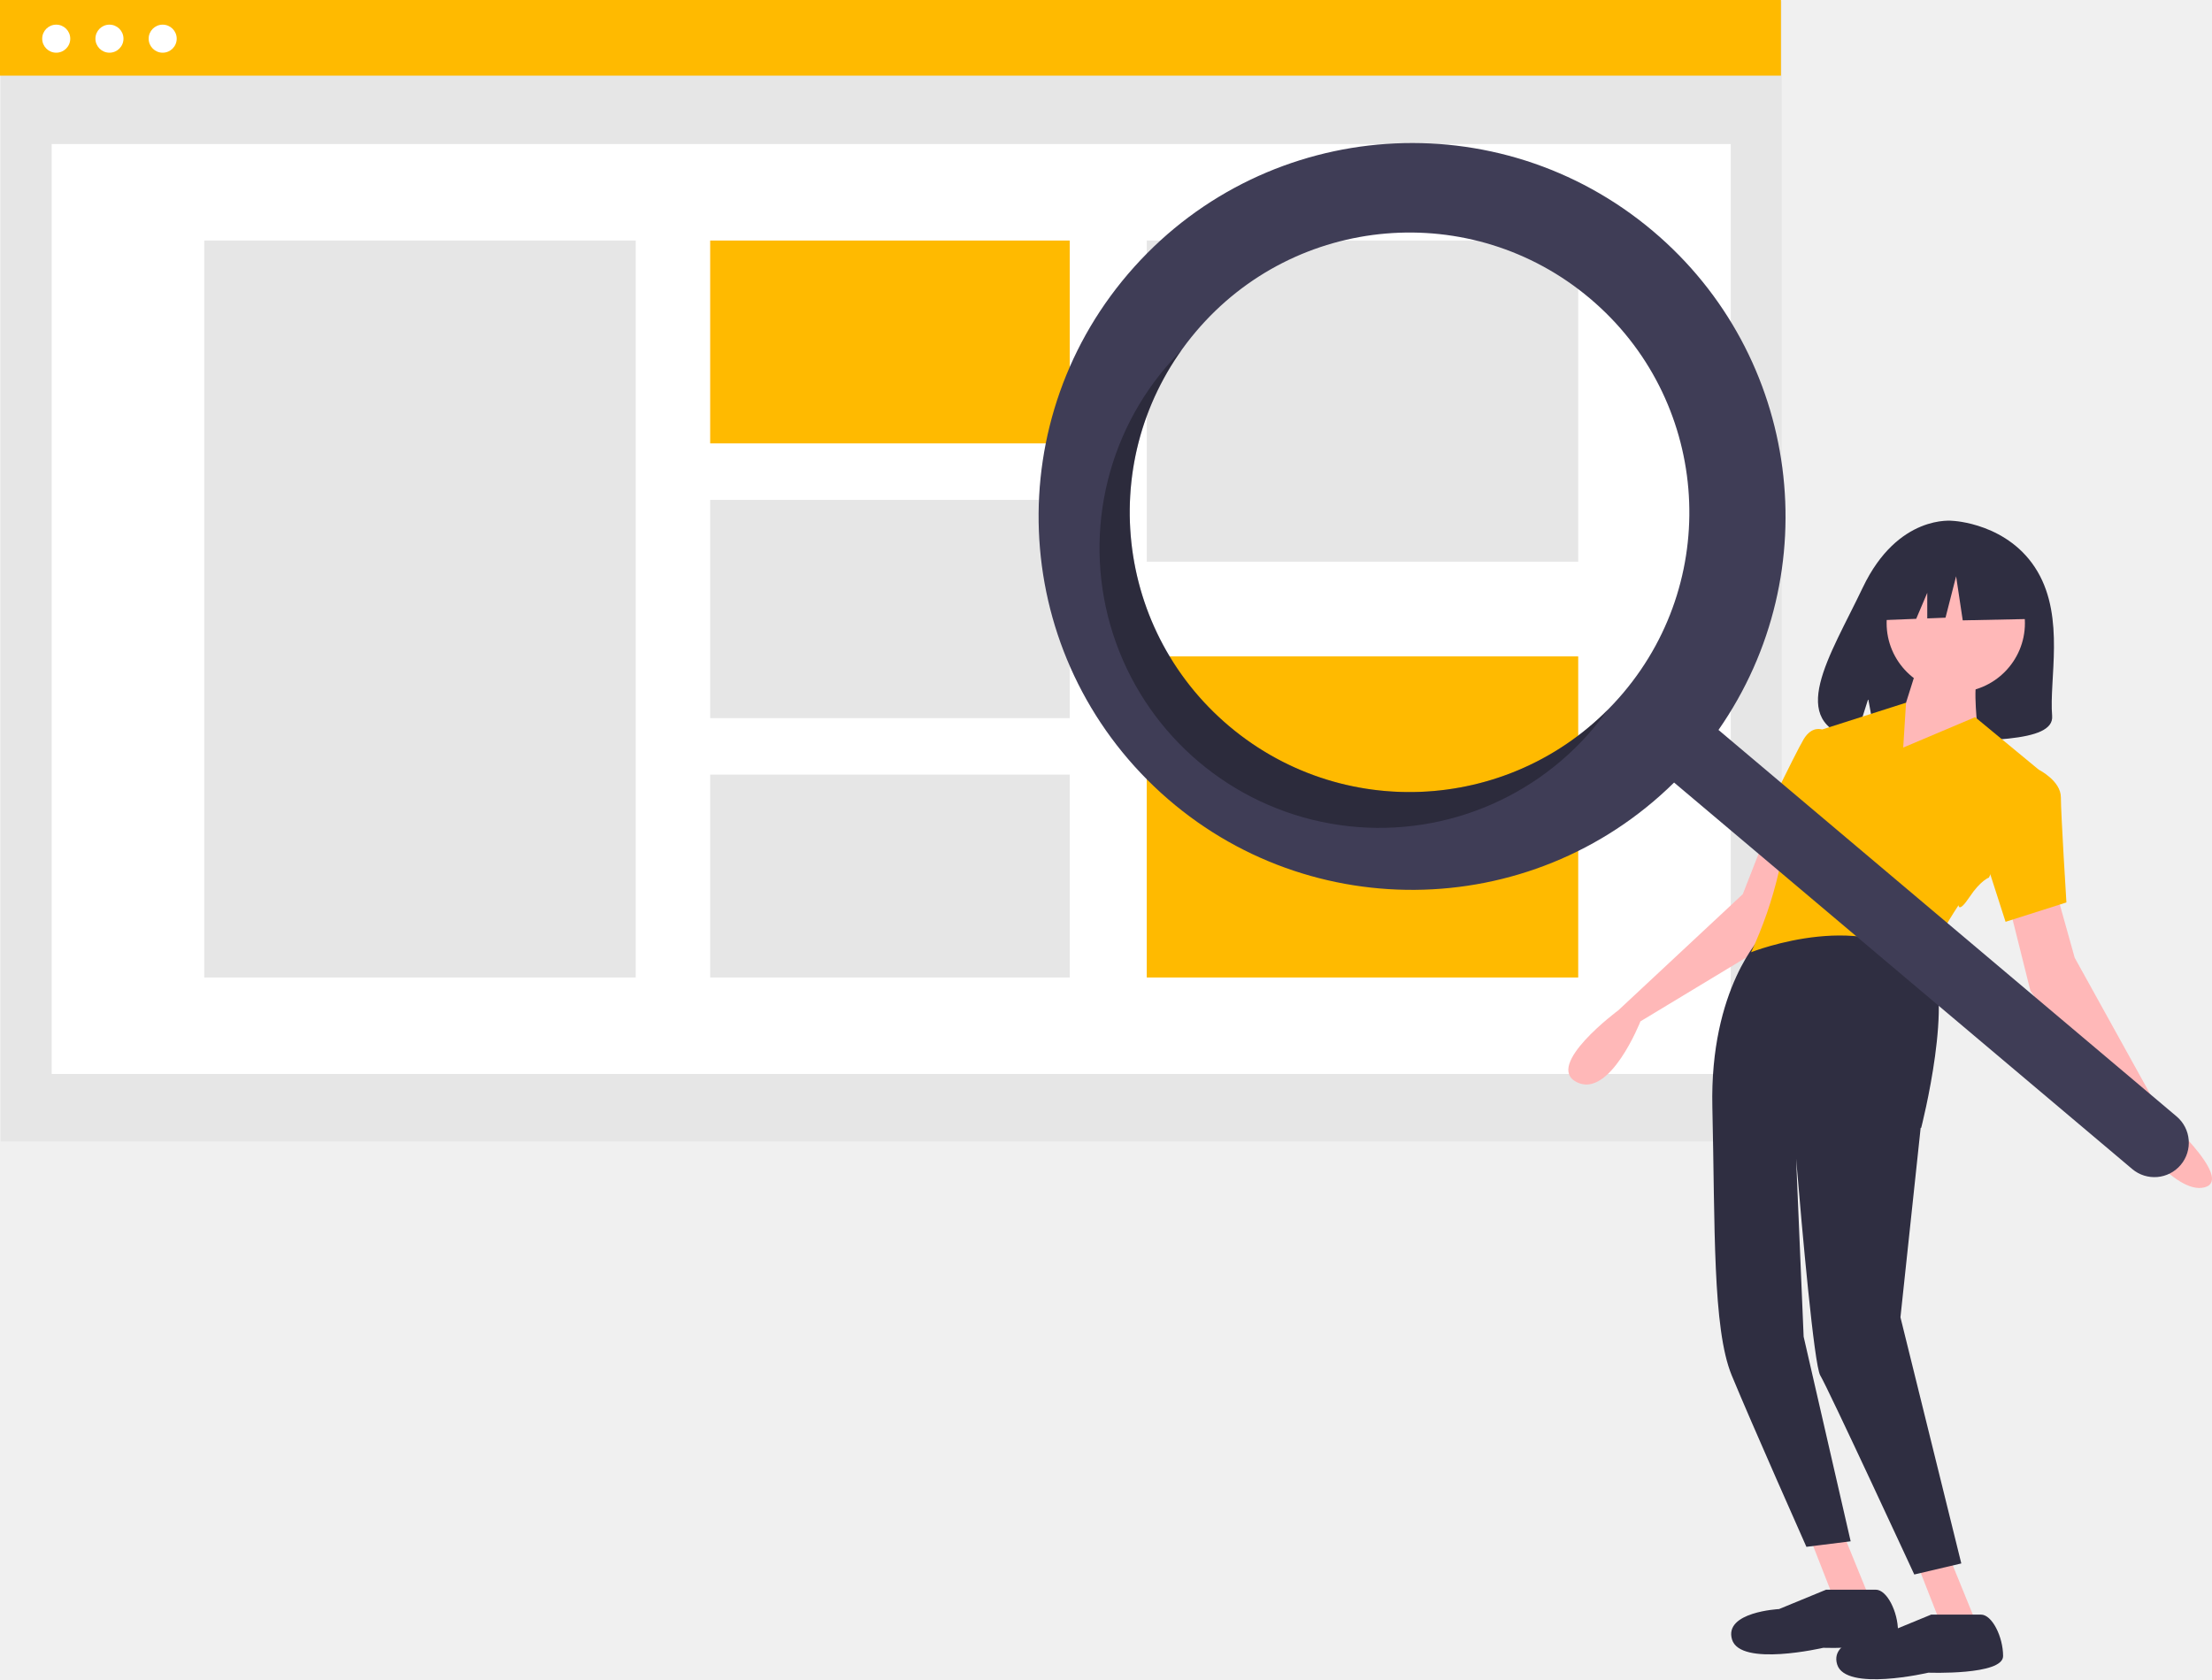
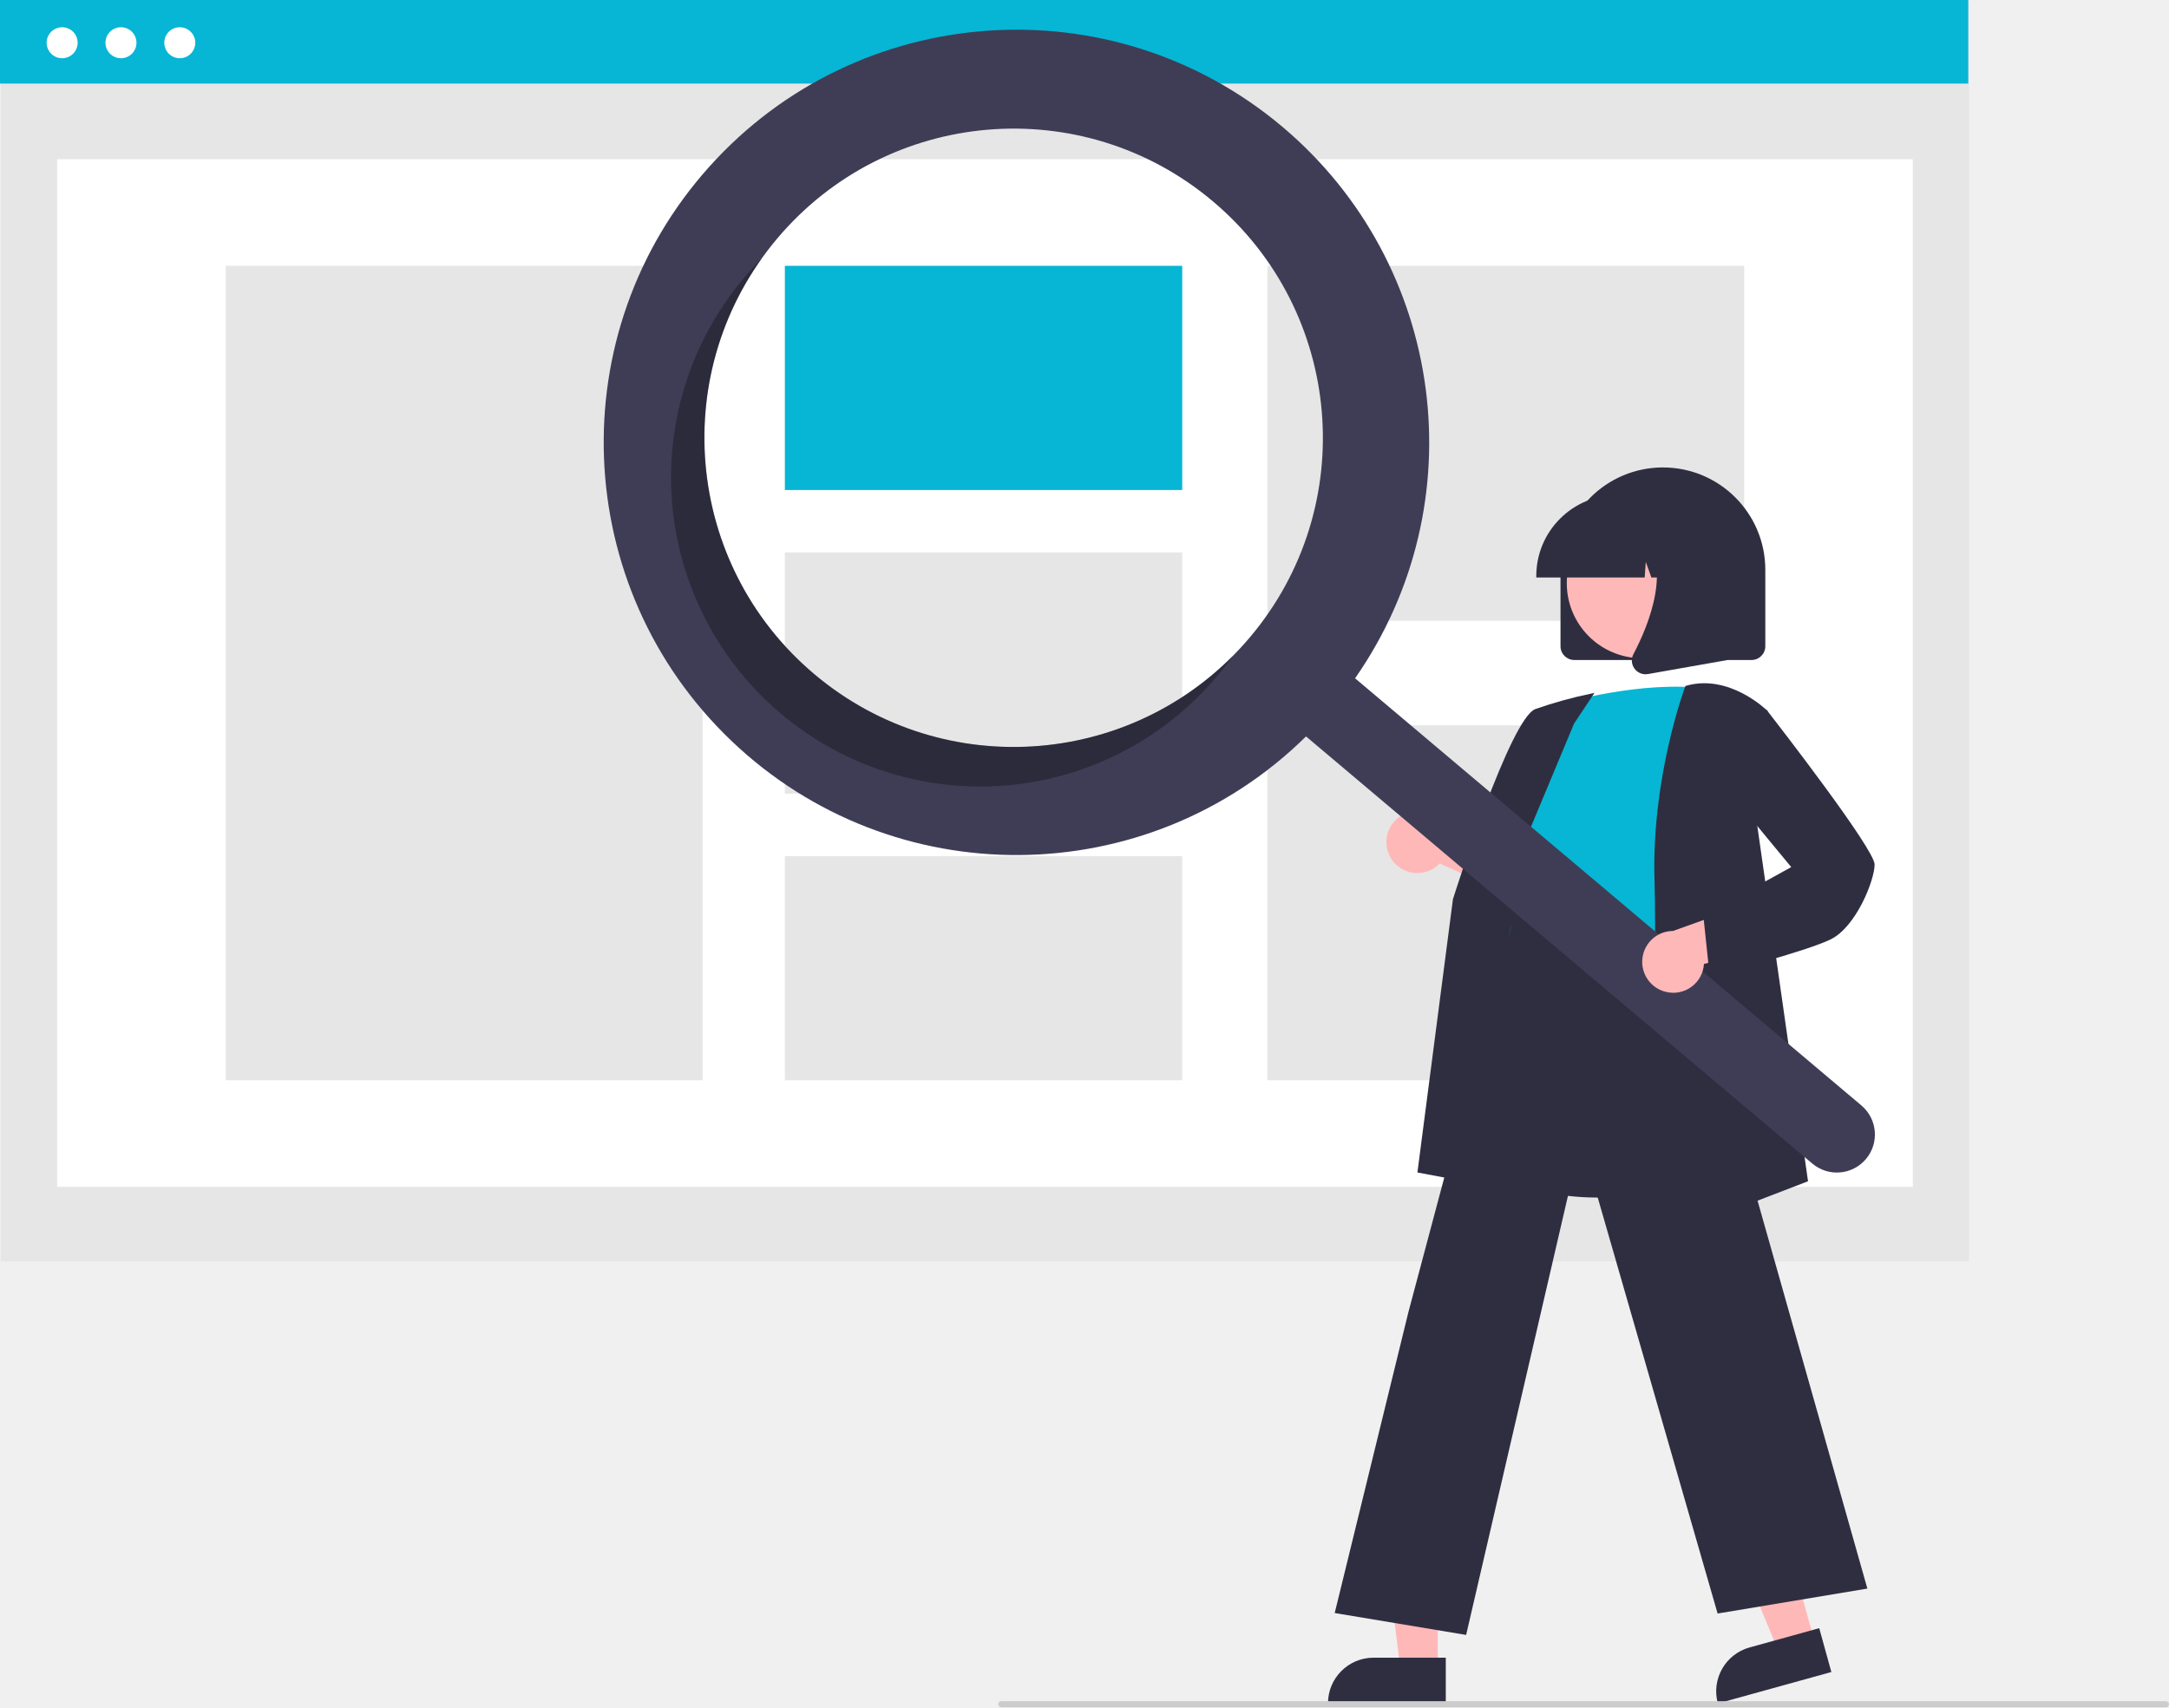
- <svg xmlns="http://www.w3.org/2000/svg" id="e8ab07fb-aa66-4eb8-9149-b5abc1630568" data-name="Layer 2" width="799.703" height="607.188" viewBox="0 0 799.703 607.188">
+ <svg xmlns="http://www.w3.org/2000/svg" id="b2448b99-d97f-419e-8dc3-d5510f0392fe" data-name="Layer 1" width="709.533" height="558.594" viewBox="0 0 709.533 558.594">
  <rect x="0.275" y="0.365" width="643.862" height="412.358" fill="#e6e6e6" />
  <rect x="18.686" y="52.085" width="607.039" height="336.243" fill="#fff" />
-   <rect width="643.862" height="27.354" fill="#ffba00" />
+   <rect width="643.862" height="27.354" fill="#06b6d4" />
  <circle cx="20.327" cy="13.985" r="5.07" fill="#fff" />
  <circle cx="39.571" cy="13.985" r="5.07" fill="#fff" />
  <circle cx="58.814" cy="13.985" r="5.07" fill="#fff" />
  <rect x="73.844" y="86.973" width="155.981" height="266.467" fill="#e6e6e6" />
-   <rect x="256.75" y="86.973" width="129.984" height="73.348" fill="#ffba00" />
+   <rect x="256.75" y="86.973" width="129.984" height="73.348" fill="#06b6d4" />
  <rect x="256.75" y="180.747" width="129.984" height="78.919" fill="#e6e6e6" />
  <rect x="256.75" y="280.092" width="129.984" height="73.348" fill="#e6e6e6" />
  <rect x="414.587" y="86.973" width="155.981" height="116.125" fill="#e6e6e6" />
-   <rect x="414.587" y="237.315" width="155.981" height="116.125" fill="#ffba00" />
-   <path d="M936.787,353.085c-10.289-17.536-30.645-18.353-30.645-18.353s-19.836-2.559-32.56,24.148c-11.86,24.893-28.229,48.928-2.635,54.755l4.623-14.513,2.863,15.594a99.284,99.284,0,0,0,10.951.189c27.409-.893,53.511.261,52.671-9.659C940.937,392.058,946.687,369.958,936.787,353.085Z" transform="translate(-200.1484 -146.4062)" fill="#2f2e41" />
-   <path d="M839.217,446.712l-9,23-45,42s-27,20-15,26,23-22,23-22l48-29,10-33Z" transform="translate(-200.1484 -146.4062)" fill="#ffb8b8" />
-   <polygon points="654.068 555.306 663.068 578.306 676.068 578.306 665.068 551.306 654.068 555.306" fill="#ffb8b8" />
-   <polygon points="693.068 565.306 702.068 588.306 715.068 588.306 704.068 561.306 693.068 565.306" fill="#ffb8b8" />
-   <path d="M892.217,715.712l17-4-22-89,7.305-68.481.195-.019s12.5-48.5,2.5-61.5-60-8-60-8-19,19-18,62,0,80,7,97,27,62,27,62l16-2-17-74-2.718-64.327c2.163,25.778,6.517,74.659,8.718,78.327C861.217,648.712,892.217,715.712,892.217,715.712Z" transform="translate(-200.1484 -146.4062)" fill="#2f2e41" />
-   <path d="M943.217,467.712l7,25,31,56s27,24,16,27-28-22-28-22l-35-49-9-36Z" transform="translate(-200.1484 -146.4062)" fill="#ffb8b8" />
-   <circle cx="707.068" cy="225.306" r="25" fill="#ffb8b8" />
-   <path d="M894.217,384.712l-6,19-10,22,37-15s-2-16,0-20Z" transform="translate(-200.1484 -146.4062)" fill="#ffb8b8" />
-   <path d="M937.217,424.712l-23-19-26,11,1.019-16.226-27.741,8.86-4.278,1.366-6,31s-4,3-8,20a146.503,146.503,0,0,1-10,29s43-17,64,6c0,0,3-2,2-5s9-18,9-18,0,3,4-3,7-7,7-7Z" transform="translate(-200.1484 -146.4062)" fill="#ffba00" />
-   <path d="M863.217,413.712l-4.368-3.521s-3.632-1.479-6.632,3.521-18,36-18,36l18,9Z" transform="translate(-200.1484 -146.4062)" fill="#ffba00" />
-   <path d="M923.217,423.712l14,1s8,4,8,10,2,38,2,38l-22,7-9-28Z" transform="translate(-200.1484 -146.4062)" fill="#ffba00" />
-   <path d="M860.327,721.212l-17,7s-20,1-17,11,33,3,33,3,27,1,27-6-4-15-8-15Z" transform="translate(-200.1484 -146.4062)" fill="#2f2e41" />
-   <path d="M898.327,730.212l-17,7s-20,1-17,11,33,3,33,3,27,1,27-6-4-15-8-15Z" transform="translate(-200.1484 -146.4062)" fill="#2f2e41" />
-   <polygon points="732.09 204.989 711.979 194.363 684.208 198.71 678.462 224.307 692.765 223.753 696.761 214.348 696.761 223.598 703.361 223.342 707.191 208.37 709.585 224.307 733.048 223.824 732.09 204.989" fill="#2f2e41" />
-   <path d="M797.728,229.953a135.02,135.02,0,1,0,7.655,199.403L971.002,569.103a12.442,12.442,0,1,0,16.048-19.018L821.431,410.337A135.027,135.027,0,0,0,797.728,229.953ZM787.052,396.88a101.158,101.158,0,1,1-12.077-142.548A101.158,101.158,0,0,1,787.052,396.88Z" transform="translate(-200.1484 -146.4062)" fill="#3f3d56" />
-   <path d="M644.504,408.957a101.163,101.163,0,0,1-17.166-135.989q-2.901,2.922-5.609,6.12A101.158,101.158,0,1,0,776.353,409.559q2.702-3.202,5.089-6.559A101.163,101.163,0,0,1,644.504,408.957Z" transform="translate(-200.1484 -146.4062)" opacity="0.3" />
+   <rect x="414.587" y="237.315" width="155.981" height="116.125" fill="#e6e6e6" />
+   <path d="M755.712,382.143v-25a33.5,33.5,0,1,1,67,0v25a4.505,4.505,0,0,1-4.5,4.5h-58A4.505,4.505,0,0,1,755.712,382.143Z" transform="translate(-245.2337 -170.7031)" fill="#2f2e41" />
+   <polygon points="593.514 536.786 581.698 540.056 563.462 496.038 580.901 491.212 593.514 536.786" fill="#ffb8b8" />
+   <path d="M819.385,708.282h23.644a0,0,0,0,1,0,0v14.887a0,0,0,0,1,0,0H804.498a0,0,0,0,1,0,0v0A14.887,14.887,0,0,1,819.385,708.282Z" transform="translate(-406.293 74.94457) rotate(-15.46951)" fill="#2f2e41" />
+   <polygon points="470.328 545.875 458.068 545.875 452.235 498.587 470.33 498.587 470.328 545.875" fill="#ffb8b8" />
+   <path d="M449.311,542.372h23.644a0,0,0,0,1,0,0v14.887a0,0,0,0,1,0,0H434.424a0,0,0,0,1,0,0v0A14.887,14.887,0,0,1,449.311,542.372Z" fill="#2f2e41" />
+   <path d="M700.778,452.301a10.056,10.056,0,0,0,15.392.917l32.59,14.658L745.796,449.545l-30.494-11.109a10.11,10.11,0,0,0-14.524,13.865Z" transform="translate(-245.2337 -170.7031)" fill="#ffb8b8" />
+   <path d="M768.492,562.539c-10.239,0-20.839-1.525-29.749-6.062a38.416,38.416,0,0,1-19.709-23.565c-4.642-14.699,1.211-29.14,6.871-43.105,3.508-8.654,6.821-16.827,7.68-24.884l.3-2.86c1.339-12.848,2.495-23.943,8.897-28.105,3.318-2.157,7.78-2.28,13.641-.377l55.045,17.881-2.024,104.49-.334.112C808.823,556.161,789.418,562.539,768.492,562.539Z" transform="translate(-245.2337 -170.7031)" fill="#2f2e41" />
+   <path d="M755.462,401.051s27-8,48-5c0,0-12,66-8,88s-69.5,8.5-54.5-12.5l5-25s-10-10-1-22Z" transform="translate(-245.2337 -170.7031)" fill="#06b6d4" />
+   <path d="M742.182,560.558l-33.276-6.239,11.618-89.407c.781-2.496,18.778-59.143,26.952-62.208a139.517,139.517,0,0,1,18.166-5.047l1.184-.237-6.672,10.009-26.564,63.654Z" transform="translate(-245.2337 -170.7031)" fill="#2f2e41" />
+   <path d="M724.843,705.622l-42.995-7.166,24.128-98.524,35.903-134.737.354,2.393c.028.178,3.382,17.78,53.151,9.97l.438-.068.121.426,60.152,212.538-48.99,8.165L762.422,543.551Z" transform="translate(-245.2337 -170.7031)" fill="#2f2e41" />
+   <path d="M784.436,577.29l.027-.756c.03-.84,2.988-84.373,2-117.967-.991-33.709,9.922-62.901,10.032-63.192l.089-.234.241-.069c14.12-4.034,26.369,8.005,26.491,8.127l.172.172-4.021,33.176,17.216,120.642Z" transform="translate(-245.2337 -170.7031)" fill="#2f2e41" />
+   <circle cx="537.095" cy="190.797" r="24.561" fill="#ffb8b8" />
+   <path d="M747.787,359.143a26.53,26.53,0,0,1,26.5-26.5h5a26.53,26.53,0,0,1,26.5,26.5v.5H795.22l-3.604-10.092-.721,10.092h-5.461l-1.818-5.092-.364,5.092H747.787Z" transform="translate(-245.2337 -170.7031)" fill="#2f2e41" />
+   <path d="M779.911,389.454a4.433,4.433,0,0,1-.352-4.707c5.299-10.078,12.717-28.7,2.87-40.185l-.708-.825h28.587V386.658l-25.969,4.582a4.596,4.596,0,0,1-.796.07A4.482,4.482,0,0,1,779.911,389.454Z" transform="translate(-245.2337 -170.7031)" fill="#2f2e41" />
+   <path d="M664.814,212.249a135.02,135.02,0,1,0,7.655,199.403L838.087,551.4a12.442,12.442,0,0,0,16.066-19.003l-.018-.015L688.516,392.634A135.027,135.027,0,0,0,664.814,212.249ZM654.137,379.177a101.158,101.158,0,1,1-12.077-142.548l0,0A101.158,101.158,0,0,1,654.137,379.177Z" transform="translate(-245.2337 -170.7031)" fill="#3f3d56" />
+   <path d="M511.589,391.254a101.163,101.163,0,0,1-17.166-135.989q-2.901,2.922-5.609,6.12A101.158,101.158,0,1,0,643.438,391.856q2.702-3.202,5.089-6.559A101.163,101.163,0,0,1,511.589,391.254Z" transform="translate(-245.2337 -170.7031)" opacity="0.3" style="isolation:isolate" />
+   <path d="M790.214,495.239a10.056,10.056,0,0,0,12.424-9.133l34.433-9.557L823.074,464.346l-30.552,10.947A10.11,10.11,0,0,0,790.214,495.239Z" transform="translate(-245.2337 -170.7031)" fill="#ffb8b8" />
+   <path d="M804.526,490.18,802.43,470.274l28.762-15.869-18.752-22.7L815.5,406.205l7.62-3.266.237.305c3.593,4.62,35.105,45.281,35.105,50.307,0,5.163-6.029,20.323-14.276,24.447-7.956,3.978-37.831,11.709-39.099,12.037Z" transform="translate(-245.2337 -170.7031)" fill="#2f2e41" />
+   <path d="M953.766,729.297h-381a1,1,0,1,1,0-2h381a1,1,0,0,1,0,2Z" transform="translate(-245.2337 -170.7031)" fill="#ccc" />
</svg>
